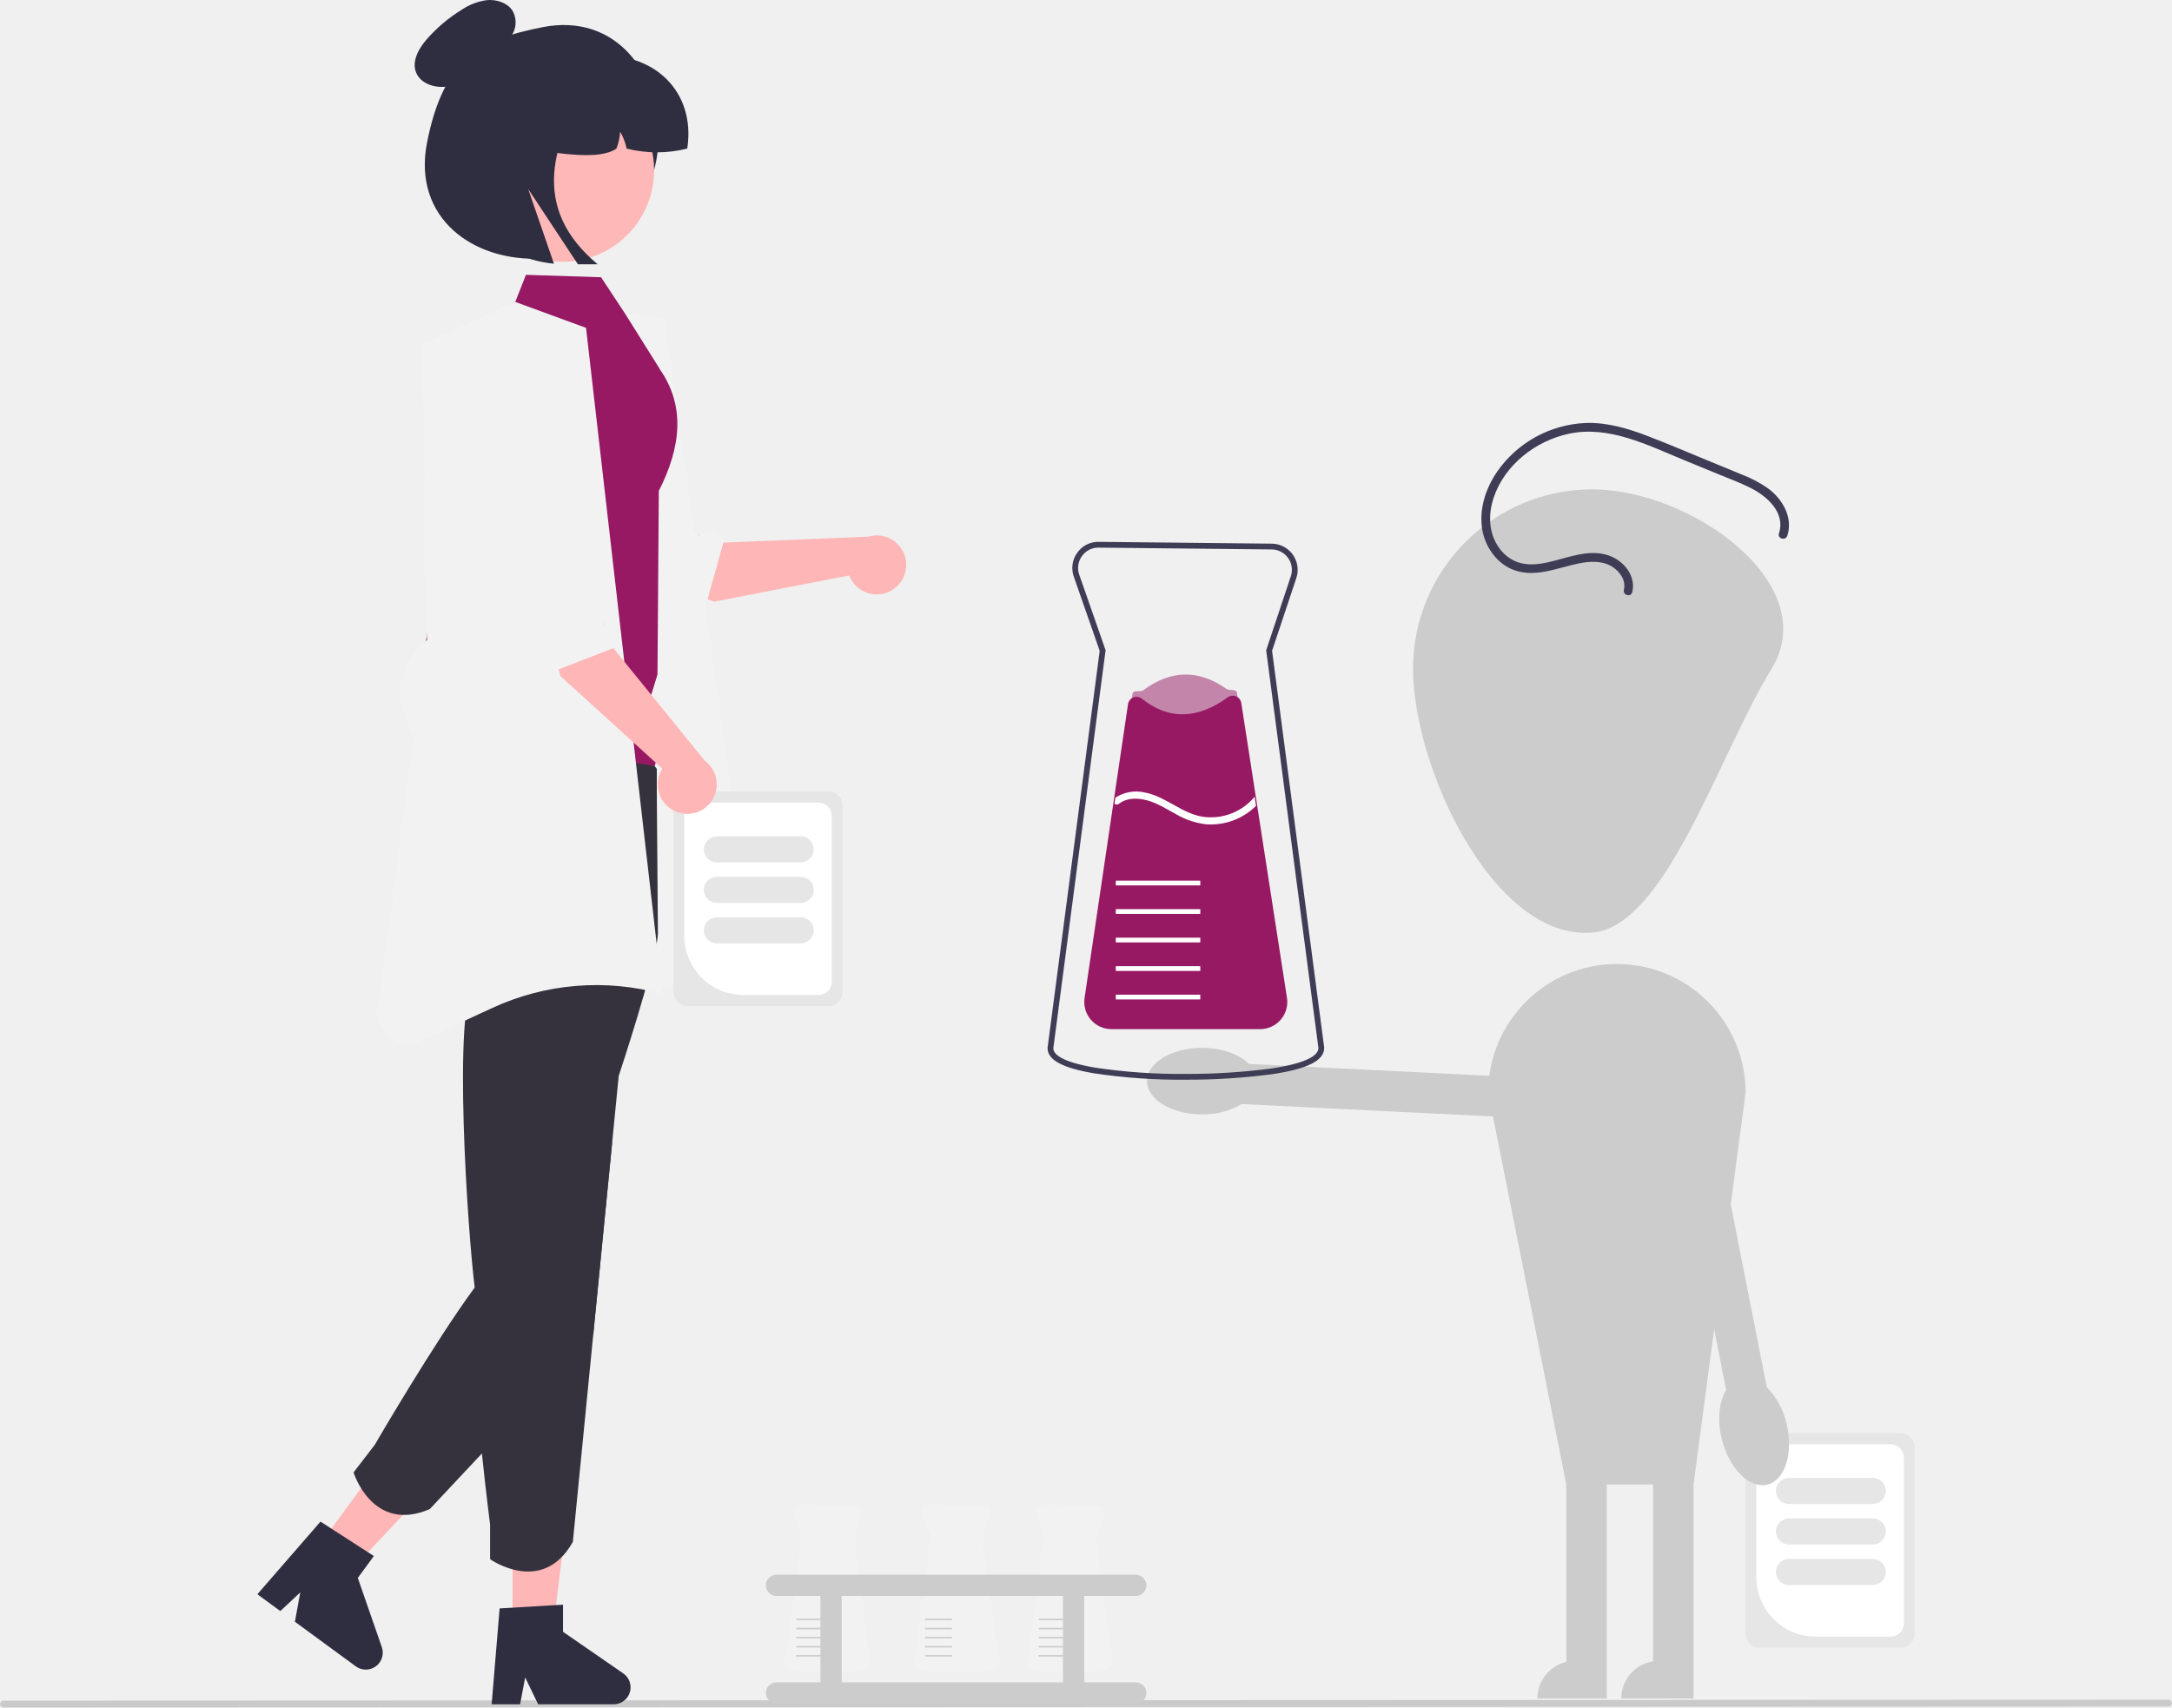
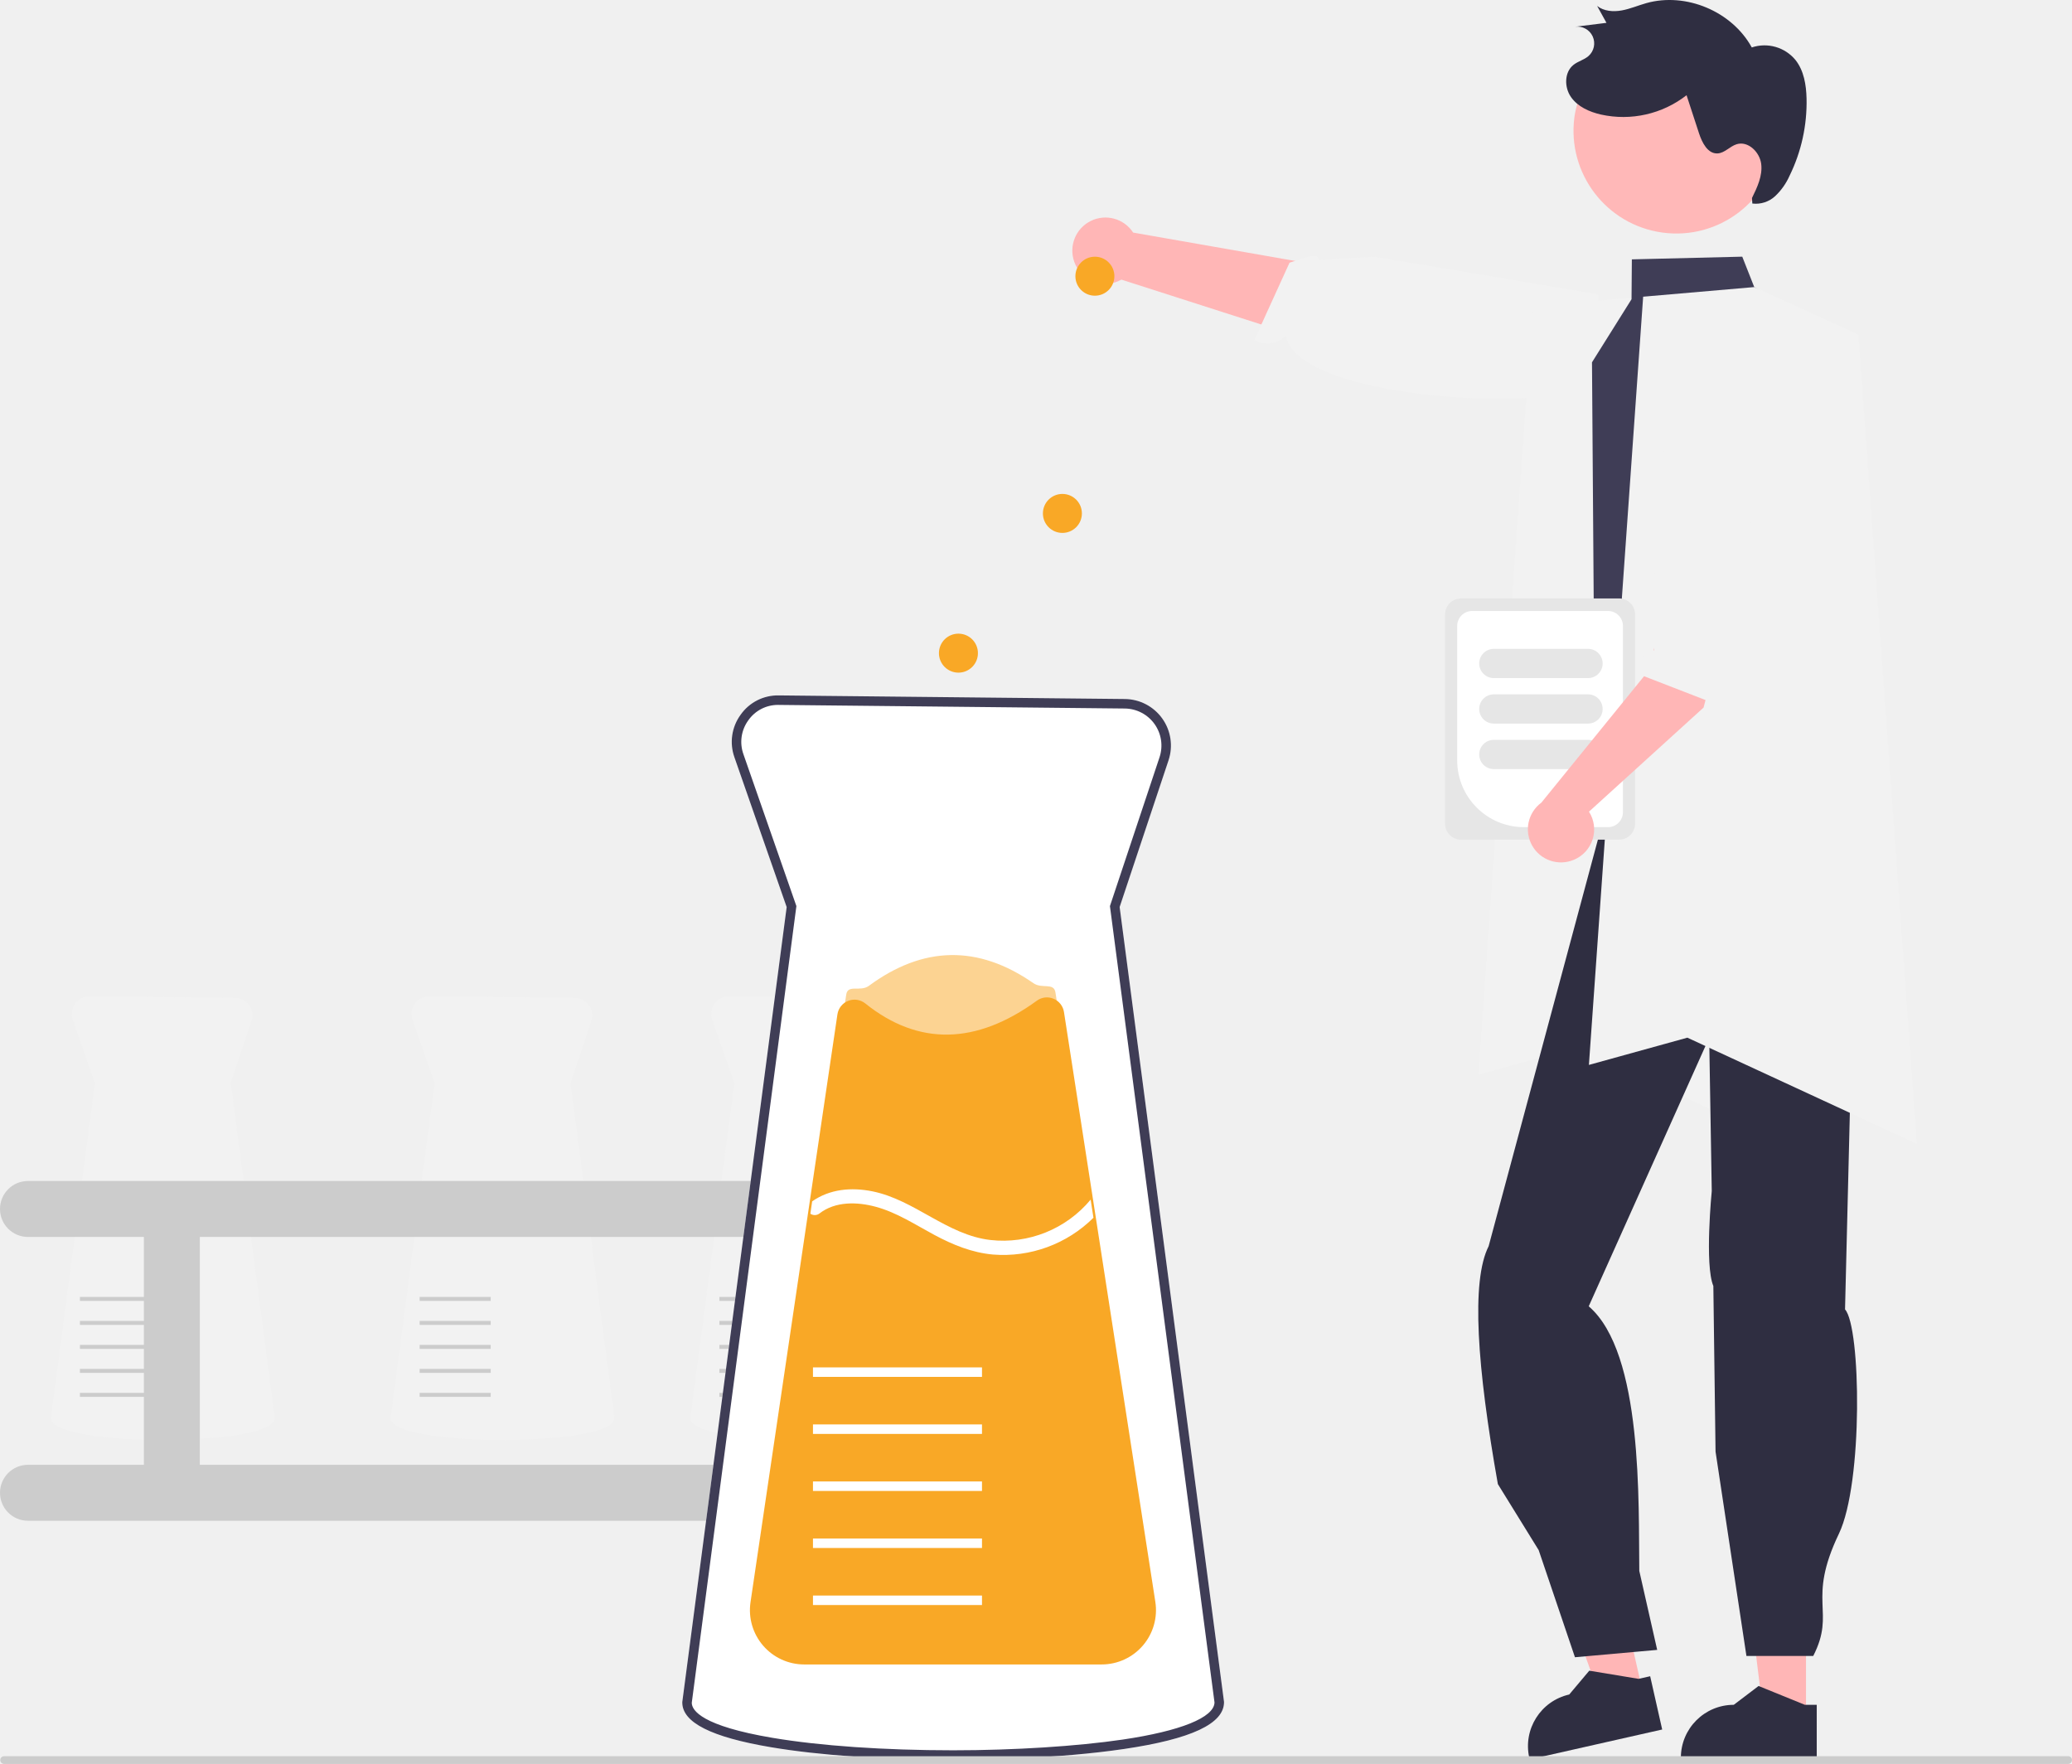
- <svg xmlns="http://www.w3.org/2000/svg" data-name="Layer 1" width="751.131" height="590.512" viewBox="0 0 751.131 590.512">
-   <path d="M974.375,744.949l-748.75.307a1.191,1.191,0,0,1,0-2.381l748.75-.307a1.191,1.191,0,0,1,0,2.381Z" transform="translate(-224.4343 -154.7439)" fill="#cacaca" />
-   <path d="M828.084,719.691V655.282a4.923,4.923,0,0,1,4.917-4.917h48.643a4.923,4.923,0,0,1,4.917,4.917v64.409a4.923,4.923,0,0,1-4.917,4.917H833.001A4.923,4.923,0,0,1,828.084,719.691Z" transform="translate(-224.4343 -154.7439)" fill="#e6e6e6" />
-   <path d="M831.815,700.237V658.829a4.61,4.61,0,0,1,4.605-4.605h41.805a4.61,4.61,0,0,1,4.605,4.605v57.316a4.61,4.61,0,0,1-4.605,4.605H852.328A20.536,20.536,0,0,1,831.815,700.237Z" transform="translate(-224.4343 -154.7439)" fill="#fff" />
-   <path d="M838.584,670.382a4.505,4.505,0,0,1,4.5-4.5h29a4.5,4.5,0,0,1,0,9h-29A4.505,4.505,0,0,1,838.584,670.382Z" transform="translate(-224.4343 -154.7439)" fill="#e6e6e6" />
-   <path d="M838.584,684.382a4.505,4.505,0,0,1,4.5-4.5h29a4.5,4.5,0,0,1,0,9h-29A4.505,4.505,0,0,1,838.584,684.382Z" transform="translate(-224.4343 -154.7439)" fill="#e6e6e6" />
-   <path d="M838.584,698.382a4.505,4.505,0,0,1,4.5-4.5h29a4.5,4.5,0,0,1,0,9h-29A4.505,4.505,0,0,1,838.584,698.382Z" transform="translate(-224.4343 -154.7439)" fill="#e6e6e6" />
-   <path d="M837.102,385.993c-18.321,29.915-36.572,89.196-62,91.278-34.127,2.794-62-57.036-62-91.278a62,62,0,0,1,62-62C809.344,323.993,854.986,356.793,837.102,385.993Z" transform="translate(-224.4343 -154.7439)" fill="#ccc" />
-   <path d="M783.602,488.132h-0A44.5,44.5,0,0,0,739.102,532.632l27,135.5V729.494a12.995,12.995,0,0,0-10,12.638h24v-74h16v61.169a12.991,12.991,0,0,0-11,12.831h25v-74l18-135.5A44.5,44.5,0,0,0,783.602,488.132Z" transform="translate(-224.4343 -154.7439)" fill="#ccc" />
-   <path d="M656.344,522.687c-3.33-3.325-9.348-5.555-16.242-5.555-10.493,0-19,5.149-19,11.5,0,6.351,8.507,11.5,19,11.5a25.972,25.972,0,0,0,13.82-3.624l-.006.059,104.593,5.164,1.394-13.93Z" transform="translate(-224.4343 -154.7439)" fill="#ccc" />
-   <path d="M821.364,635.412c-2.423,4.035-3.134,10.413-1.469,17.102,2.534,10.183,9.584,17.195,15.747,15.661,6.163-1.533,9.106-11.031,6.572-21.214a25.972,25.972,0,0,0-6.854-12.536l.059-.009L815.177,531.672,801.322,533.683Z" transform="translate(-224.4343 -154.7439)" fill="#ccc" />
-   <path d="M788.911,359.521c1.382-5.738-3.062-10.976-8.291-12.722-6.91-2.308-14.133.933-20.839,2.407-3.457.76-7.121,1.141-10.532-.04a13.458,13.458,0,0,1-6.316-4.845c-3.72-5.11-3.908-11.617-1.956-17.46,3.807-11.396,14.544-19.695,26.087-22.13,13.844-2.921,27.245,4.001,39.7,9.114l12.02,4.935c3.68,1.511,7.441,2.904,11,4.687,5.717,2.865,12.202,8.572,9.853,15.738-.603,1.839,2.293,2.627,2.893.798,2.056-6.275-1.637-12.595-6.572-16.295a41.071,41.071,0,0,0-8.877-4.734c-3.567-1.5-7.157-2.946-10.737-4.416-7.409-3.042-14.78-6.217-22.26-9.08-6.712-2.569-13.799-4.669-21.057-4.458a39.289,39.289,0,0,0-30.985,17.041c-3.878,5.755-6.181,12.878-5.01,19.834.94,5.582,4.535,11.036,9.741,13.477,7.834,3.673,16-.253,23.815-1.808,3.758-.748,7.953-.961,11.332,1.133,2.692,1.668,4.886,4.745,4.096,8.025-.452,1.876,2.44,2.677,2.893.798Z" transform="translate(-224.4343 -154.7439)" fill="#3f3d56" />
-   <path d="M634.543,528.144a200.769,200.769,0,0,1-31.725-2.2c-10.992-1.86-16.111-4.628-16.111-8.712l.007-.162,18.02-137.236-8.956-25.672a8.942,8.942,0,0,1,1.194-8.257,8.793,8.793,0,0,1,7.466-3.769l59.808.623a9.046,9.046,0,0,1,8.489,11.908L664.35,379.817,682.376,517.06v.065c.002,4.423-5.765,7.31-18.151,9.138A222.953,222.953,0,0,1,634.543,528.144ZM604.235,344.133a6.872,6.872,0,0,0-5.639,2.938,6.964,6.964,0,0,0-.93,6.432l9.112,26.121-.031.235L588.704,517.253l.001.032c.001,1.906,2.507,4.666,14.446,6.686a198.693,198.693,0,0,0,31.392,2.173,220.919,220.919,0,0,0,29.39-1.859c13.592-2.006,16.444-4.972,16.443-7.105L662.307,379.621l8.529-25.588a7.047,7.047,0,0,0-6.612-9.275l-59.82-.623C604.348,344.133,604.291,344.133,604.235,344.133Z" transform="translate(-224.4343 -154.7439)" fill="#3f3d56" />
-   <path d="M668.643,500.421H600.443L611.254,427.315l.294-2.015,4.504-30.434c.275-1.857,2.412-.415,3.923-1.528,9.383-6.909,18.878-7.11,28.455-.45,1.48,1.029,3.525-.175,3.802,1.607l4.732,30.527.457,2.953Z" transform="translate(-224.4343 -154.7439)" fill="#971964" opacity="0.5" />
-   <path d="M660.226,510.659H608.787a9.385,9.385,0,0,1-9.284-10.758l15.029-101.627a2.982,2.982,0,0,1,4.823-1.88c9.159,7.337,19.142,7.172,29.67-.489a2.928,2.928,0,0,1,2.866-.334,2.976,2.976,0,0,1,1.812,2.307l15.797,101.96a9.385,9.385,0,0,1-9.275,10.822Z" transform="translate(-224.4343 -154.7439)" fill="#971964" />
-   <rect x="385.869" y="344" width="29.225" height="1.643" fill="#fff" />
-   <rect x="385.869" y="334.14" width="29.225" height="1.643" fill="#fff" />
-   <rect x="385.869" y="324.28" width="29.225" height="1.643" fill="#fff" />
-   <rect x="385.869" y="314.419" width="29.225" height="1.643" fill="#fff" />
-   <rect x="385.869" y="304.559" width="29.225" height="1.643" fill="#fff" />
-   <path d="M658.799,433.436a22.144,22.144,0,0,1-17.379,6.36,26.519,26.519,0,0,1-10.131-3.394c-3.295-1.767-6.483-3.878-10.131-4.864-3.196-.863-6.984-.978-9.729,1.159a1.334,1.334,0,0,1-1.578.041l.312-2.136a13.244,13.244,0,0,1,10.411-1.734c7.329,1.479,12.892,7.543,20.403,8.414a19.681,19.681,0,0,0,17.329-6.968l.008-.008Z" transform="translate(-224.4343 -154.7439)" fill="#fff" />
-   <path d="M452.102,204.132c-1.016,22.068-17.947,38.703-40,40-23.847,1.402-45.103-13.908-40-40,5.683-29.056,18.326-35.739,40-40C437.501,159.139,453.2,180.288,452.102,204.132Z" transform="translate(-224.4343 -154.7439)" fill="#2f2e41" />
-   <path d="M532.794,358.887a10.132,10.132,0,0,1-14.666-5.129l-46.777,9.08-45.749-18.732L437.28,325.421l34.106,17.1,53.293-2.168a10.187,10.187,0,0,1,8.114,18.534Z" transform="translate(-224.4343 -154.7439)" fill="#ffb6b6" />
-   <path d="M388.949,320.948s-3.14,4.335,7.181,9.036c8.262,3.763,52.641,27.777,65.086,29.78a7.96,7.96,0,0,0,6.51,7.27l7.027-25.24c-3.165-5.022-6.681-3.193-8.443-1.666l-13.657-10.76-37.589-23.71-23.901,12.116Z" transform="translate(-224.4343 -154.7439)" fill="#f2f2f2" />
-   <path d="M454.102,265.132,436.629,262.155,404.574,276.808l-18,249L443.101,499.666a42.389,42.389,0,0,1,29.095-2.381l0,0A10.421,10.421,0,0,0,485.294,485.783Z" transform="translate(-224.4343 -154.7439)" fill="#f2f2f2" />
-   <polygon points="177.261 565.646 190.98 565.646 197.508 512.732 177.261 512.732 177.261 565.646" fill="#ffb6b6" />
-   <path d="M394.455,744.159h9.838l1.756-9.288,4.498,9.288H436.639a5.865,5.865,0,0,0,3.333-10.692l-20.837-14.391v-9.39l-21.917,1.308Z" transform="translate(-224.4343 -154.7439)" fill="#2f2e41" />
-   <polygon points="108.894 536.454 119.96 544.562 156.5 505.738 140.168 493.771 108.894 536.454" fill="#ffb6b6" />
-   <path d="M313.439,706.091l7.936,5.815,6.906-6.454-1.862,10.151,21.048,15.422a5.865,5.865,0,0,0,9.008-6.655l-8.302-23.924,5.55-7.574-18.452-11.899Z" transform="translate(-224.4343 -154.7439)" fill="#2f2e41" />
-   <path d="M451.962,477.822c-.76,10.54-13.56,49-13.56,49l-2.29,23.26-6.52,66.27-7.05,71.62c-10.54,18.83-28.62,6-28.62,6v-12s-1.41-10.83-2.83-24.56c-2.1-20.19-4.23-46.66-1.99-54.28a30.302,30.302,0,0,1-.5-3.12c-2.3-17.84-7.9-97.82.1-106.37a70.907,70.907,0,0,1-20.67-45c-.18-2.47-.33-5.06-.42-7.75-.61-17,11-36.92,15.54-44,1.1-1.72.505-4.56.505-4.56l66.49,26.38,1.425,1.94v8.27Z" transform="translate(-224.4343 -154.7439)" fill="#35323e" />
-   <path d="M436.112,550.082l-6.52,66.27-38.5,41.06-18.04,19.24c-19.83,8.5-26.35-12.69-26.35-12.69l7.31-9.51s20.52-35.35,34.59-54.44c3.89-5.27,7.29-9.31,9.62-11.01,5.26-3.82,21.15-24.58,36.07-44.86Z" transform="translate(-224.4343 -154.7439)" fill="#35323e" />
-   <path d="M366.149,394.835a13.934,13.934,0,0,0,.9,4.3c.06.17.12.33.19.5a14.232,14.232,0,0,0,6.22,6.95,13.917,13.917,0,0,0,2.59,1.13l7.79,1.25,66.99,10.71,2.69-8.09-5.07-12.68,3.36-10.9.457-63.48c7.705-15.15,9.255-29.407.303-42.14v-.08l-12.17-19.41-8.1-12.27-25.98-.83-3.69,9.36-7.29,4.36c-16.16,9.66-21.98,27.35-21.63,46.18,5.57,21.57,1.47,45.55-2.68,71.26l-3.39,6.78A14.303,14.303,0,0,0,366.149,394.835Z" transform="translate(-224.4343 -154.7439)" fill="#971964" />
-   <path d="M366.149,394.835a13.934,13.934,0,0,0,.9,4.3l6.41,7.45a13.917,13.917,0,0,0,2.59,1.13l7.79,1.25-11.27-21.19,24.77-54.23Z" transform="translate(-224.4343 -154.7439)" opacity="0.2" />
-   <path d="M427.102,268.132,402.629,259.155,370.574,273.808,372.102,376.132c-9.512,7.851-11.428,19.169-4.591,34.481l-12.362,92.855a10.725,10.725,0,0,0,15.134,11.15l24.388-11.279a85.736,85.736,0,0,1,58.848-4.815l0,0Z" transform="translate(-224.4343 -154.7439)" fill="#f2f2f2" />
-   <path d="M387.658,218.059a31.647,31.647,0,0,0,62.715-8.536l-.061-.449a31.647,31.647,0,0,0-62.644,8.983Z" transform="translate(-224.4343 -154.7439)" fill="#ffb8b8" />
-   <path d="M462.102,206.132a43.24,43.24,0,0,1-20.98,0,18.911,18.911,0,0,0-2.22-5.84,20.231,20.231,0,0,1-1.28,5.84c-5.776,4.005-18.862,1.821-31.52,0v-32h24C450.418,172.311,465.163,186.356,462.102,206.132Z" transform="translate(-224.4343 -154.7439)" fill="#2f2e41" />
-   <path d="M401.479,158.153c-1.825-2.543-5.428-3.653-8.661-3.365a20.492,20.492,0,0,0-8.821,3.393,52.343,52.343,0,0,0-12.047,10.222c-2.997,3.463-5.541,8.262-3.191,12.287,1.961,3.359,6.75,4.657,10.725,3.91,3.975-.747,7.298-3.081,10.375-5.453,3.077-2.373,6.148-4.9,9.946-6.167l-3.063-.242a24.328,24.328,0,0,0,5.139-6.612A8.026,8.026,0,0,0,401.479,158.153Z" transform="translate(-224.4343 -154.7439)" fill="#2f2e41" />
-   <path d="M431.102,179.132H405.354A26.252,26.252,0,0,0,379.102,205.384v0a40.748,40.748,0,0,0,36.901,40.562L407.102,220.132l17.185,26h6.815C407.86,226.739,414.379,203.581,431.102,179.132Z" transform="translate(-224.4343 -154.7439)" fill="#2f2e41" />
-   <path d="M510.658,733.304a63.428,63.428,0,0,1-10.023-.694c-3.089-.523-4.655-1.265-4.655-2.206l.001-.017,5.762-43.872-2.902-8.319a2.305,2.305,0,0,1,2.2-3.064l19.085.199a2.305,2.305,0,0,1,2.163,3.034l-2.717,8.15,5.762,43.873C525.336,732.694,516.11,733.304,510.658,733.304Z" transform="translate(-224.4343 -154.7439)" fill="#f2f2f2" />
-   <rect x="275.346" y="572.385" width="9.322" height="0.524" fill="#ccc" />
-   <rect x="275.346" y="569.239" width="9.322" height="0.524" fill="#ccc" />
-   <rect x="275.346" y="566.094" width="9.322" height="0.524" fill="#ccc" />
-   <rect x="275.346" y="562.949" width="9.322" height="0.524" fill="#ccc" />
-   <rect x="275.346" y="559.803" width="9.322" height="0.524" fill="#ccc" />
-   <path d="M594.532,733.304a63.427,63.427,0,0,1-10.023-.694c-3.089-.523-4.655-1.265-4.655-2.206l.001-.017,5.762-43.872-2.902-8.319a2.305,2.305,0,0,1,2.2-3.064l19.085.199a2.305,2.305,0,0,1,2.163,3.034l-2.717,8.15,5.762,43.873C609.21,732.694,599.983,733.304,594.532,733.304Z" transform="translate(-224.4343 -154.7439)" fill="#f2f2f2" />
-   <rect x="359.22" y="572.385" width="9.322" height="0.524" fill="#ccc" />
-   <rect x="359.22" y="569.239" width="9.322" height="0.524" fill="#ccc" />
-   <rect x="359.22" y="566.094" width="9.322" height="0.524" fill="#ccc" />
-   <rect x="359.22" y="562.949" width="9.322" height="0.524" fill="#ccc" />
-   <rect x="359.22" y="559.803" width="9.322" height="0.524" fill="#ccc" />
-   <path d="M555.216,733.304a63.427,63.427,0,0,1-10.023-.694c-3.089-.523-4.655-1.265-4.655-2.206l.001-.017,5.762-43.872-2.902-8.319a2.305,2.305,0,0,1,2.2-3.064l19.085.199a2.305,2.305,0,0,1,2.163,3.034l-2.717,8.15,5.762,43.873C569.894,732.694,560.668,733.304,555.216,733.304Z" transform="translate(-224.4343 -154.7439)" fill="#f2f2f2" />
-   <rect x="319.904" y="572.385" width="9.322" height="0.524" fill="#ccc" />
-   <rect x="319.904" y="569.239" width="9.322" height="0.524" fill="#ccc" />
-   <rect x="319.904" y="566.094" width="9.322" height="0.524" fill="#ccc" />
-   <rect x="319.904" y="562.949" width="9.322" height="0.524" fill="#ccc" />
-   <rect x="319.904" y="559.803" width="9.322" height="0.524" fill="#ccc" />
-   <path d="M617.204,736.564H599.381v-29.88H617.204a3.669,3.669,0,0,0,0-7.339H492.966a3.669,3.669,0,0,0,0,7.339h15.202v29.88H492.966a3.669,3.669,0,0,0,0,7.339H617.204a3.669,3.669,0,0,0,0-7.339Zm-101.697,0v-29.88h76.535v29.88Z" transform="translate(-224.4343 -154.7439)" fill="#ccc" />
-   <path d="M457.337,497.796V433.386a4.923,4.923,0,0,1,4.917-4.917h48.643a4.923,4.923,0,0,1,4.917,4.917v64.409a4.923,4.923,0,0,1-4.917,4.917H462.254A4.923,4.923,0,0,1,457.337,497.796Z" transform="translate(-224.4343 -154.7439)" fill="#e6e6e6" />
-   <path d="M461.068,478.341V436.933a4.61,4.61,0,0,1,4.605-4.605h41.805a4.61,4.61,0,0,1,4.605,4.605v57.316a4.61,4.61,0,0,1-4.605,4.605H481.581A20.536,20.536,0,0,1,461.068,478.341Z" transform="translate(-224.4343 -154.7439)" fill="#fff" />
-   <path d="M467.837,448.487a4.505,4.505,0,0,1,4.5-4.5h29a4.5,4.5,0,0,1,0,9h-29A4.505,4.505,0,0,1,467.837,448.487Z" transform="translate(-224.4343 -154.7439)" fill="#e6e6e6" />
-   <path d="M467.837,462.487a4.505,4.505,0,0,1,4.5-4.5h29a4.5,4.5,0,0,1,0,9h-29A4.505,4.505,0,0,1,467.837,462.487Z" transform="translate(-224.4343 -154.7439)" fill="#e6e6e6" />
-   <path d="M467.837,476.487a4.505,4.505,0,0,1,4.5-4.5h29a4.5,4.5,0,0,1,0,9h-29A4.505,4.505,0,0,1,467.837,476.487Z" transform="translate(-224.4343 -154.7439)" fill="#e6e6e6" />
-   <path d="M458.162,435.408a10.132,10.132,0,0,1-4.669-14.819l-35.27-32.04L405.85,340.687l21.959-1.827,6.713,37.558,33.632,41.397a10.187,10.187,0,0,1-9.992,17.593Z" transform="translate(-224.4343 -154.7439)" fill="#ffb6b6" />
-   <path d="M402.466,297.463s-5.352.079-2.941,11.161c1.93,8.872,9.252,58.797,15.096,69.966a7.96,7.96,0,0,0-1.928,9.566l24.426-9.476c2.129-5.541-1.441-7.264-3.719-7.761l.447-17.381-3.502-44.304L406.334,297.337Z" transform="translate(-224.4343 -154.7439)" fill="#f2f2f2" />
+ <svg xmlns="http://www.w3.org/2000/svg" data-name="Layer 1" width="637.748" height="542.828" viewBox="0 0 637.748 542.828">
+   <path d="M611.767,259.126A10.132,10.132,0,0,0,626.293,264.637l87.876,28.188,29.084-22.818L629.904,250.16a10.187,10.187,0,0,0-18.138,8.966Z" transform="translate(-281.1258 -178.5859)" fill="#ffb6b6" />
+   <path d="M774.531,296.795s-.796-1.953-11.311,2.296c-13.052,5.274-82.537,1.748-86.388-17.198a7.96,7.96,0,0,1-9.661,1.375l10.862-23.842c5.654-1.807,8.727-3.145,9.092-.842l17-1L772.976,269.175l1.903,23.766Z" transform="translate(-281.1258 -178.5859)" fill="#f2f2f2" />
+   <polygon points="471.753 94.306 505.945 91.346 538 105.999 556 354.999 485.362 322.331 455.055 330.716 471.753 94.306" fill="#f2f2f2" />
+   <polygon points="555.874 528.874 542.905 528.873 536.735 478.848 555.876 478.849 555.874 528.874" fill="#ffb6b6" />
+   <path d="M840.307,720.031l-41.819-.002v-.529a16.278,16.278,0,0,1,16.277-16.277h.001l7.639-5.795,14.252,5.796,3.651 0Z" transform="translate(-281.1258 -178.5859)" fill="#2f2e41" />
+   <polygon points="505.615 520.701 492.964 523.557 475.926 476.12 494.598 471.904 505.615 520.701" fill="#ffb6b6" />
+   <path d="M792.736,710.821l-40.792,9.21-.117-.516A16.278,16.278,0,0,1,764.12,700.053l.001-0,6.175-7.335,15.179,2.514,3.561-.804Z" transform="translate(-281.1258 -178.5859)" fill="#2f2e41" />
+   <path d="M853.426,401.633c6.081,18.339,5.438,38.246-1.462,59.612l-2.949,120.293c4.876,5.366,5.621,53.38-1.889,69.047-10.03,20.921-.806,23.718-7.896,37.598H818.665l-9.505-62.881-.677-50.969c-2.731-6.467-.489-29.225-.489-29.225L807.205,497.917,770.126,580.585c16.799,14.379,15.287,60.826,15.564,81.427l5.508,24.309-25.31,2.263-11.169-32.967-12.558-20.315c-6.399-35.996-8.297-62.422-2.841-73.216l37.222-138.486Z" transform="translate(-281.1258 -178.5859)" fill="#2f2e41" />
+   <path d="M856.061,395.512l-3.39-6.78c-4.15-25.71-8.25-49.69-2.68-71.26.35-18.83-5.47-36.52-21.63-46.18l-7.29-4.36-3.69-9.36-33.98.83-.1,12.27-12.17,19.41v.08l.76,105.62,3.36,10.9-5.07,12.68,2.69,8.09,66.99-10.71,7.79-1.25a13.918,13.918,0,0,0,2.59-1.13,14.232,14.232,0,0,0,6.22-6.95c.07-.17.13-.33.19-.5a13.934,13.934,0,0,0,.9-4.3A14.303,14.303,0,0,0,856.061,395.512Z" transform="translate(-281.1258 -178.5859)" fill="#3f3d56" />
+   <path d="M857.551,402.612a13.934,13.934,0,0,1-.9,4.3l-6.41,7.45a13.918,13.918,0,0,1-2.59,1.13l-7.79,1.25,11.27-21.19-24.77-54.23Z" transform="translate(-281.1258 -178.5859)" opacity="0.2" />
+   <path d="M331.253,621.713a148.84,148.84,0,0,1-23.52-1.628c-7.248-1.226-10.924-2.967-10.924-5.176l.003-.04L310.334,511.919l-6.81-19.522a5.409,5.409,0,0,1,5.163-7.19l44.784.466a5.409,5.409,0,0,1,5.075,7.119l-6.375,19.124,13.522,102.953C365.697,620.281,344.046,621.713,331.253,621.713Z" transform="translate(-281.1258 -178.5859)" fill="#f2f2f2" />
+   <rect x="24.602" y="428.635" width="21.876" height="1.23" fill="#ccc" />
+   <rect x="24.602" y="421.254" width="21.876" height="1.23" fill="#ccc" />
+   <rect x="24.602" y="413.874" width="21.876" height="1.23" fill="#ccc" />
+   <rect x="24.602" y="406.493" width="21.876" height="1.23" fill="#ccc" />
+   <rect x="24.602" y="399.112" width="21.876" height="1.23" fill="#ccc" />
+   <path d="M528.073,621.713a148.84,148.84,0,0,1-23.52-1.628c-7.248-1.226-10.924-2.967-10.924-5.176l.003-.04L507.154,511.919l-6.81-19.522a5.409,5.409,0,0,1,5.163-7.19l44.784.466a5.409,5.409,0,0,1,5.075,7.119l-6.375,19.124,13.522,102.953C562.516,620.281,540.865,621.713,528.073,621.713Z" transform="translate(-281.1258 -178.5859)" fill="#f2f2f2" />
+   <rect x="221.422" y="428.635" width="21.876" height="1.23" fill="#ccc" />
+   <rect x="221.422" y="421.254" width="21.876" height="1.23" fill="#ccc" />
+   <rect x="221.422" y="413.874" width="21.876" height="1.23" fill="#ccc" />
+   <rect x="221.422" y="406.493" width="21.876" height="1.23" fill="#ccc" />
+   <rect x="221.422" y="399.112" width="21.876" height="1.23" fill="#ccc" />
+   <path d="M435.814,621.713a148.84,148.84,0,0,1-23.52-1.628c-7.248-1.226-10.924-2.967-10.924-5.176l.003-.04L414.895,511.919l-6.81-19.522a5.409,5.409,0,0,1,5.163-7.19l44.784.466a5.409,5.409,0,0,1,5.075,7.119l-6.375,19.124,13.522,102.953C470.257,620.281,448.606,621.713,435.814,621.713Z" transform="translate(-281.1258 -178.5859)" fill="#f2f2f2" />
+   <rect x="129.163" y="428.635" width="21.876" height="1.23" fill="#ccc" />
+   <rect x="129.163" y="421.254" width="21.876" height="1.23" fill="#ccc" />
+   <rect x="129.163" y="413.874" width="21.876" height="1.23" fill="#ccc" />
+   <rect x="129.163" y="406.493" width="21.876" height="1.23" fill="#ccc" />
+   <rect x="129.163" y="399.112" width="21.876" height="1.23" fill="#ccc" />
+   <path d="M581.275,629.363H539.451V559.246h41.824a8.611,8.611,0,0,0,0-17.222H289.737a8.611,8.611,0,0,0,0,17.222h35.674v70.117H289.737a8.611,8.611,0,0,0,0,17.222H581.275a8.611,8.611,0,1,0,0-17.222Zm-238.644,0V559.246h179.598v70.117Z" transform="translate(-281.1258 -178.5859)" fill="#ccc" />
+   <path d="M574.502,720.147c-21.392,0-41.344-1.383-56.178-3.892-18.3-3.095-27.197-7.594-27.197-13.751l.01-.194,32.12-244.578L507.177,411.632a14.157,14.157,0,0,1,1.891-13.075,13.998,13.998,0,0,1,11.802-5.968L627.357,393.698A14.325,14.325,0,0,1,640.798,412.553l-15.053,45.161,32.126,244.6v.094c.004,6.639-10.068,11.353-30.79,14.411C606.723,719.823,583.529,720.147,574.502,720.147Z" transform="translate(-281.1258 -178.5859)" fill="#fff" />
+   <path d="M574.502,720.147c-21.392,0-41.344-1.383-56.178-3.892-18.3-3.095-27.197-7.594-27.197-13.751l.01-.194,32.12-244.578L507.177,411.632a14.157,14.157,0,0,1,1.891-13.075,13.998,13.998,0,0,1,11.802-5.968L627.357,393.698A14.325,14.325,0,0,1,640.798,412.553l-15.053,45.161,32.126,244.6v.094c.004,6.639-10.068,11.353-30.79,14.411C606.723,719.823,583.529,720.147,574.502,720.147ZM520.575,395.511a11.127,11.127,0,0,0-9.131,4.752,11.263,11.263,0,0,0-1.504,10.404l16.31,46.755-.045.344L494.048,702.599c.006,2.398,3.223,7.128,24.765,10.77,14.678,2.484,34.455,3.852,55.689,3.852,18.665,0,38.16-1.233,52.15-3.297,17.872-2.637,28.167-6.799,28.291-11.429L622.756,457.428l15.266-45.8a11.4,11.4,0,0,0-10.695-15.004l-106.504-1.109C520.74,395.512,520.657,395.511,520.575,395.511Z" transform="translate(-281.1258 -178.5859)" fill="#3f3d56" />
+   <path d="M635.205,672.578H513.8l19.245-130.138.524-3.587,8.018-54.177c.489-3.305,4.294-.738,6.984-2.719,16.702-12.3,33.604-12.656,50.653-.801,2.635,1.832,6.276-.312,6.767,2.86l8.423,54.341.814,5.256Z" transform="translate(-281.1258 -178.5859)" fill="#f9a826" opacity="0.5" />
+   <path d="M620.221,690.802H528.654A16.706,16.706,0,0,1,512.128,671.651l26.753-180.909a5.309,5.309,0,0,1,8.586-3.347c16.305,13.062,34.075,12.767,52.816-.87a5.212,5.212,0,0,1,5.102-.594,5.298,5.298,0,0,1,3.226,4.107l28.12,181.5a16.707,16.707,0,0,1-16.51,19.264Z" transform="translate(-281.1258 -178.5859)" fill="#f9a826" />
+   <rect x="250.227" y="491.007" width="52.024" height="2.925" fill="#fff" />
+   <rect x="250.227" y="473.454" width="52.024" height="2.925" fill="#fff" />
+   <rect x="250.227" y="455.902" width="52.024" height="2.925" fill="#fff" />
+   <rect x="250.227" y="438.349" width="52.024" height="2.925" fill="#fff" />
+   <rect x="250.227" y="420.796" width="52.024" height="2.925" fill="#fff" />
+   <path d="M617.682,553.336a39.42,39.42,0,0,1-30.936,11.321c-6.465-.585-12.36-2.999-18.035-6.041-5.865-3.145-11.541-6.904-18.035-8.659-5.69-1.536-12.433-1.741-17.319,2.062a2.374,2.374,0,0,1-2.808.073l.556-3.803c5.441-3.803,12.053-4.388,18.533-3.086,13.047,2.633,22.95,13.428,36.319,14.978A35.034,35.034,0,0,0,616.804,547.778l.015-.015Z" transform="translate(-281.1258 -178.5859)" fill="#fff" />
+   <path d="M918.874,720.224a1.186,1.186,0,0,1-1.19,1.19h-635.29a1.19,1.19,0,0,1,0-2.38h635.29A1.187,1.187,0,0,1,918.874,720.224Z" transform="translate(-281.1258 -178.5859)" fill="#ccc" />
+   <polygon points="505.753 91.306 539.945 88.346 572 102.999 590 351.999 519.362 319.331 489.055 327.716 505.753 91.306" fill="#f2f2f2" />
+   <circle cx="337" cy="84.999" r="6" fill="#f9a826" />
+   <circle cx="327" cy="157.999" r="6" fill="#f9a826" />
+   <circle cx="295" cy="200.999" r="6" fill="#f9a826" />
+   <path d="M725.911,432.072V367.663a4.923,4.923,0,0,1,4.917-4.917H779.472a4.923,4.923,0,0,1,4.917,4.917v64.409a4.923,4.923,0,0,1-4.917,4.917H730.829A4.923,4.923,0,0,1,725.911,432.072Z" transform="translate(-281.1258 -178.5859)" fill="#e6e6e6" />
+   <path d="M729.643,412.618V371.21a4.61,4.61,0,0,1,4.605-4.605h41.805a4.61,4.61,0,0,1,4.605,4.605v57.316a4.61,4.61,0,0,1-4.605,4.605H750.155A20.536,20.536,0,0,1,729.643,412.618Z" transform="translate(-281.1258 -178.5859)" fill="#fff" />
+   <path d="M736.411,382.763a4.505,4.505,0,0,1,4.5-4.5h29a4.5,4.5,0,0,1,0,9h-29A4.505,4.505,0,0,1,736.411,382.763Z" transform="translate(-281.1258 -178.5859)" fill="#e6e6e6" />
+   <path d="M736.411,396.763a4.505,4.505,0,0,1,4.5-4.5h29a4.5,4.5,0,0,1,0,9h-29A4.505,4.505,0,0,1,736.411,396.763Z" transform="translate(-281.1258 -178.5859)" fill="#e6e6e6" />
+   <path d="M736.411,410.763a4.505,4.505,0,0,1,4.5-4.5h29a4.5,4.5,0,0,1,0,9h-29A4.505,4.505,0,0,1,736.411,410.763Z" transform="translate(-281.1258 -178.5859)" fill="#e6e6e6" />
+   <path d="M765.538,443.184a10.132,10.132,0,0,0,4.669-14.819l35.27-32.04,12.373-47.862-21.959-1.827-6.713,37.558-33.632,41.397a10.187,10.187,0,0,0,9.992,17.593Z" transform="translate(-281.1258 -178.5859)" fill="#ffb6b6" />
+   <path d="M821.234,305.24s5.352.079,2.941,11.161c-1.93,8.872-9.252,58.797-15.096,69.966a7.96,7.96,0,0,1,1.928,9.566l-24.426-9.476c-2.129-5.541,1.441-7.264,3.719-7.761l-.447-17.381,3.502-44.304,24.011-11.897Z" transform="translate(-281.1258 -178.5859)" fill="#f2f2f2" />
+   <path d="M828.428,223.222a31.647,31.647,0,0,1-62.715-8.536l.061-.449a31.647,31.647,0,0,1,62.644,8.983Z" transform="translate(-281.1258 -178.5859)" fill="#ffb8b8" />
+   <path d="M820.374,239.522c1.625-3.301,3.295-6.846,2.838-10.497s-4.037-7.141-7.553-6.056c-2.102.649-3.692,2.725-5.889,2.831-3.024.146-4.758-3.315-5.699-6.192l-3.833-11.719a31.708,31.708,0,0,1-26.335,5.951c-3.559-.814-7.155-2.4-9.243-5.396s-2.075-7.641.788-9.906c1.404-1.111,3.273-1.532,4.615-2.718a5.171,5.171,0,0,0-4.129-8.999l9.652-1.206-2.876-5.201c2.072,1.634,4.956,1.853,7.553,1.386s5.043-1.537,7.583-2.25c12.196-3.423,26.37,2.529,32.466,13.633a12.356,12.356,0,0,1,13.472,3.89c2.584,3.279,3.287,7.656,3.387,11.83a51.324,51.324,0,0,1-5.232,23.775,19.477,19.477,0,0,1-4.395,6.235,8.797,8.797,0,0,1-7.061,2.309" transform="translate(-281.1258 -178.5859)" fill="#2f2e41" />
</svg>
